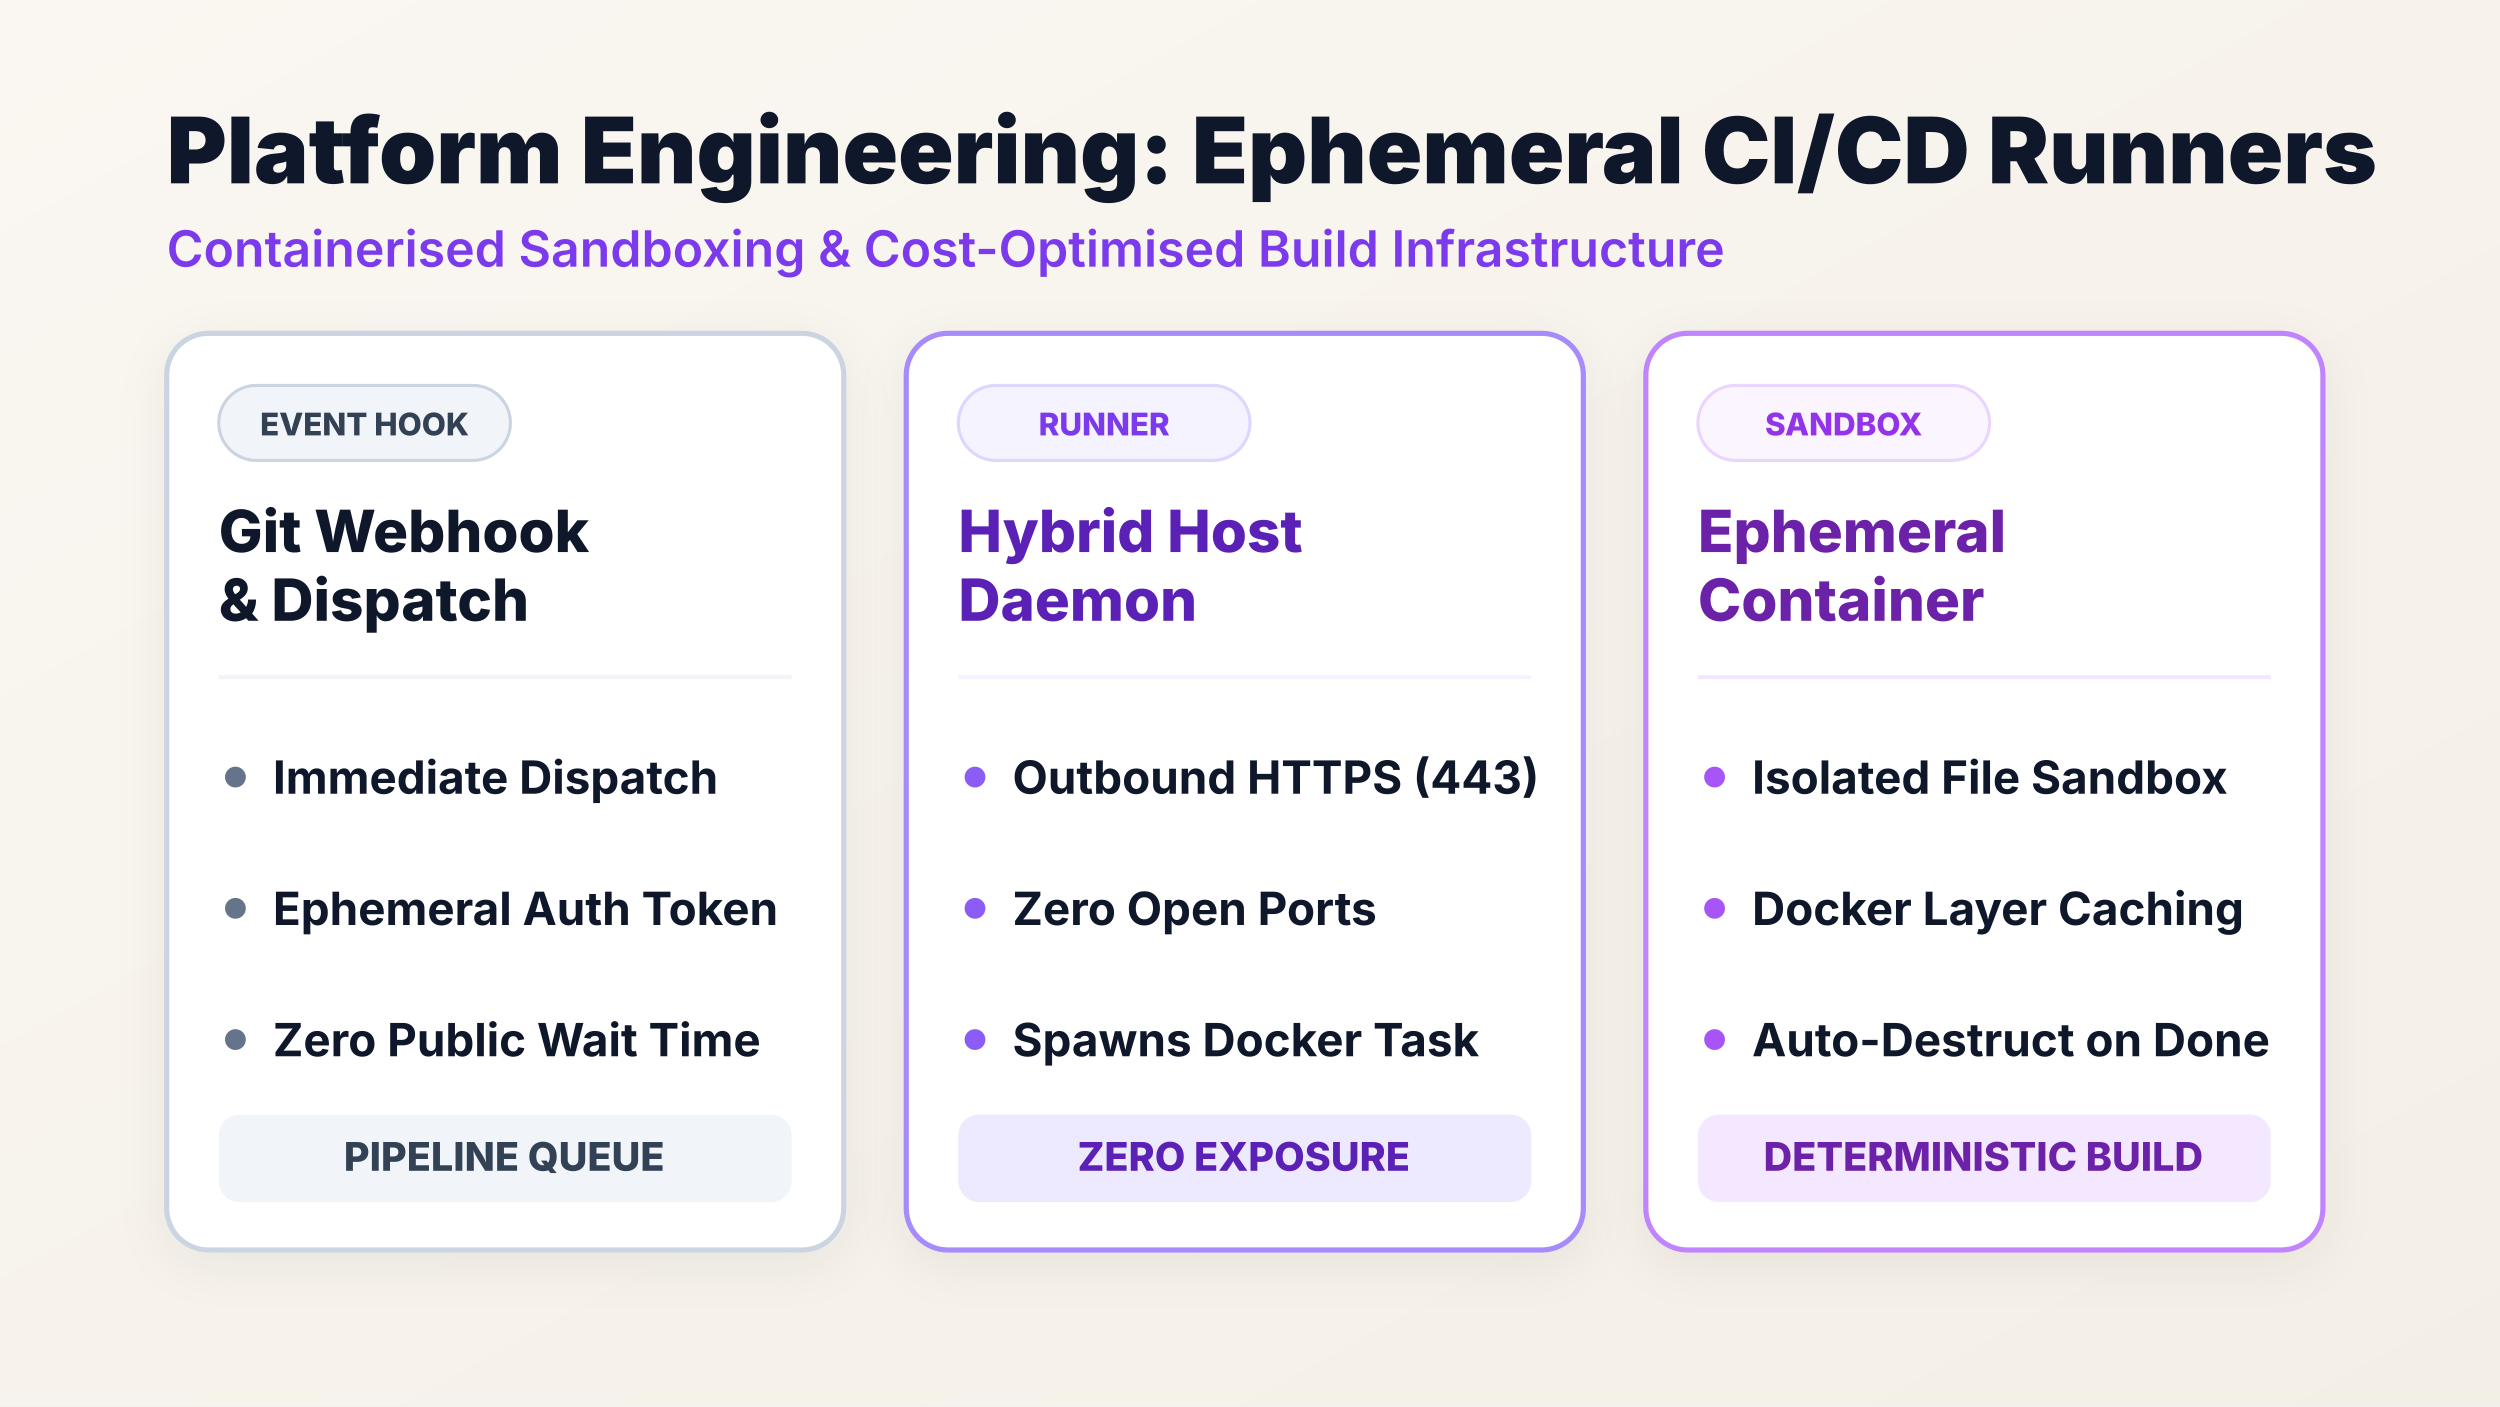
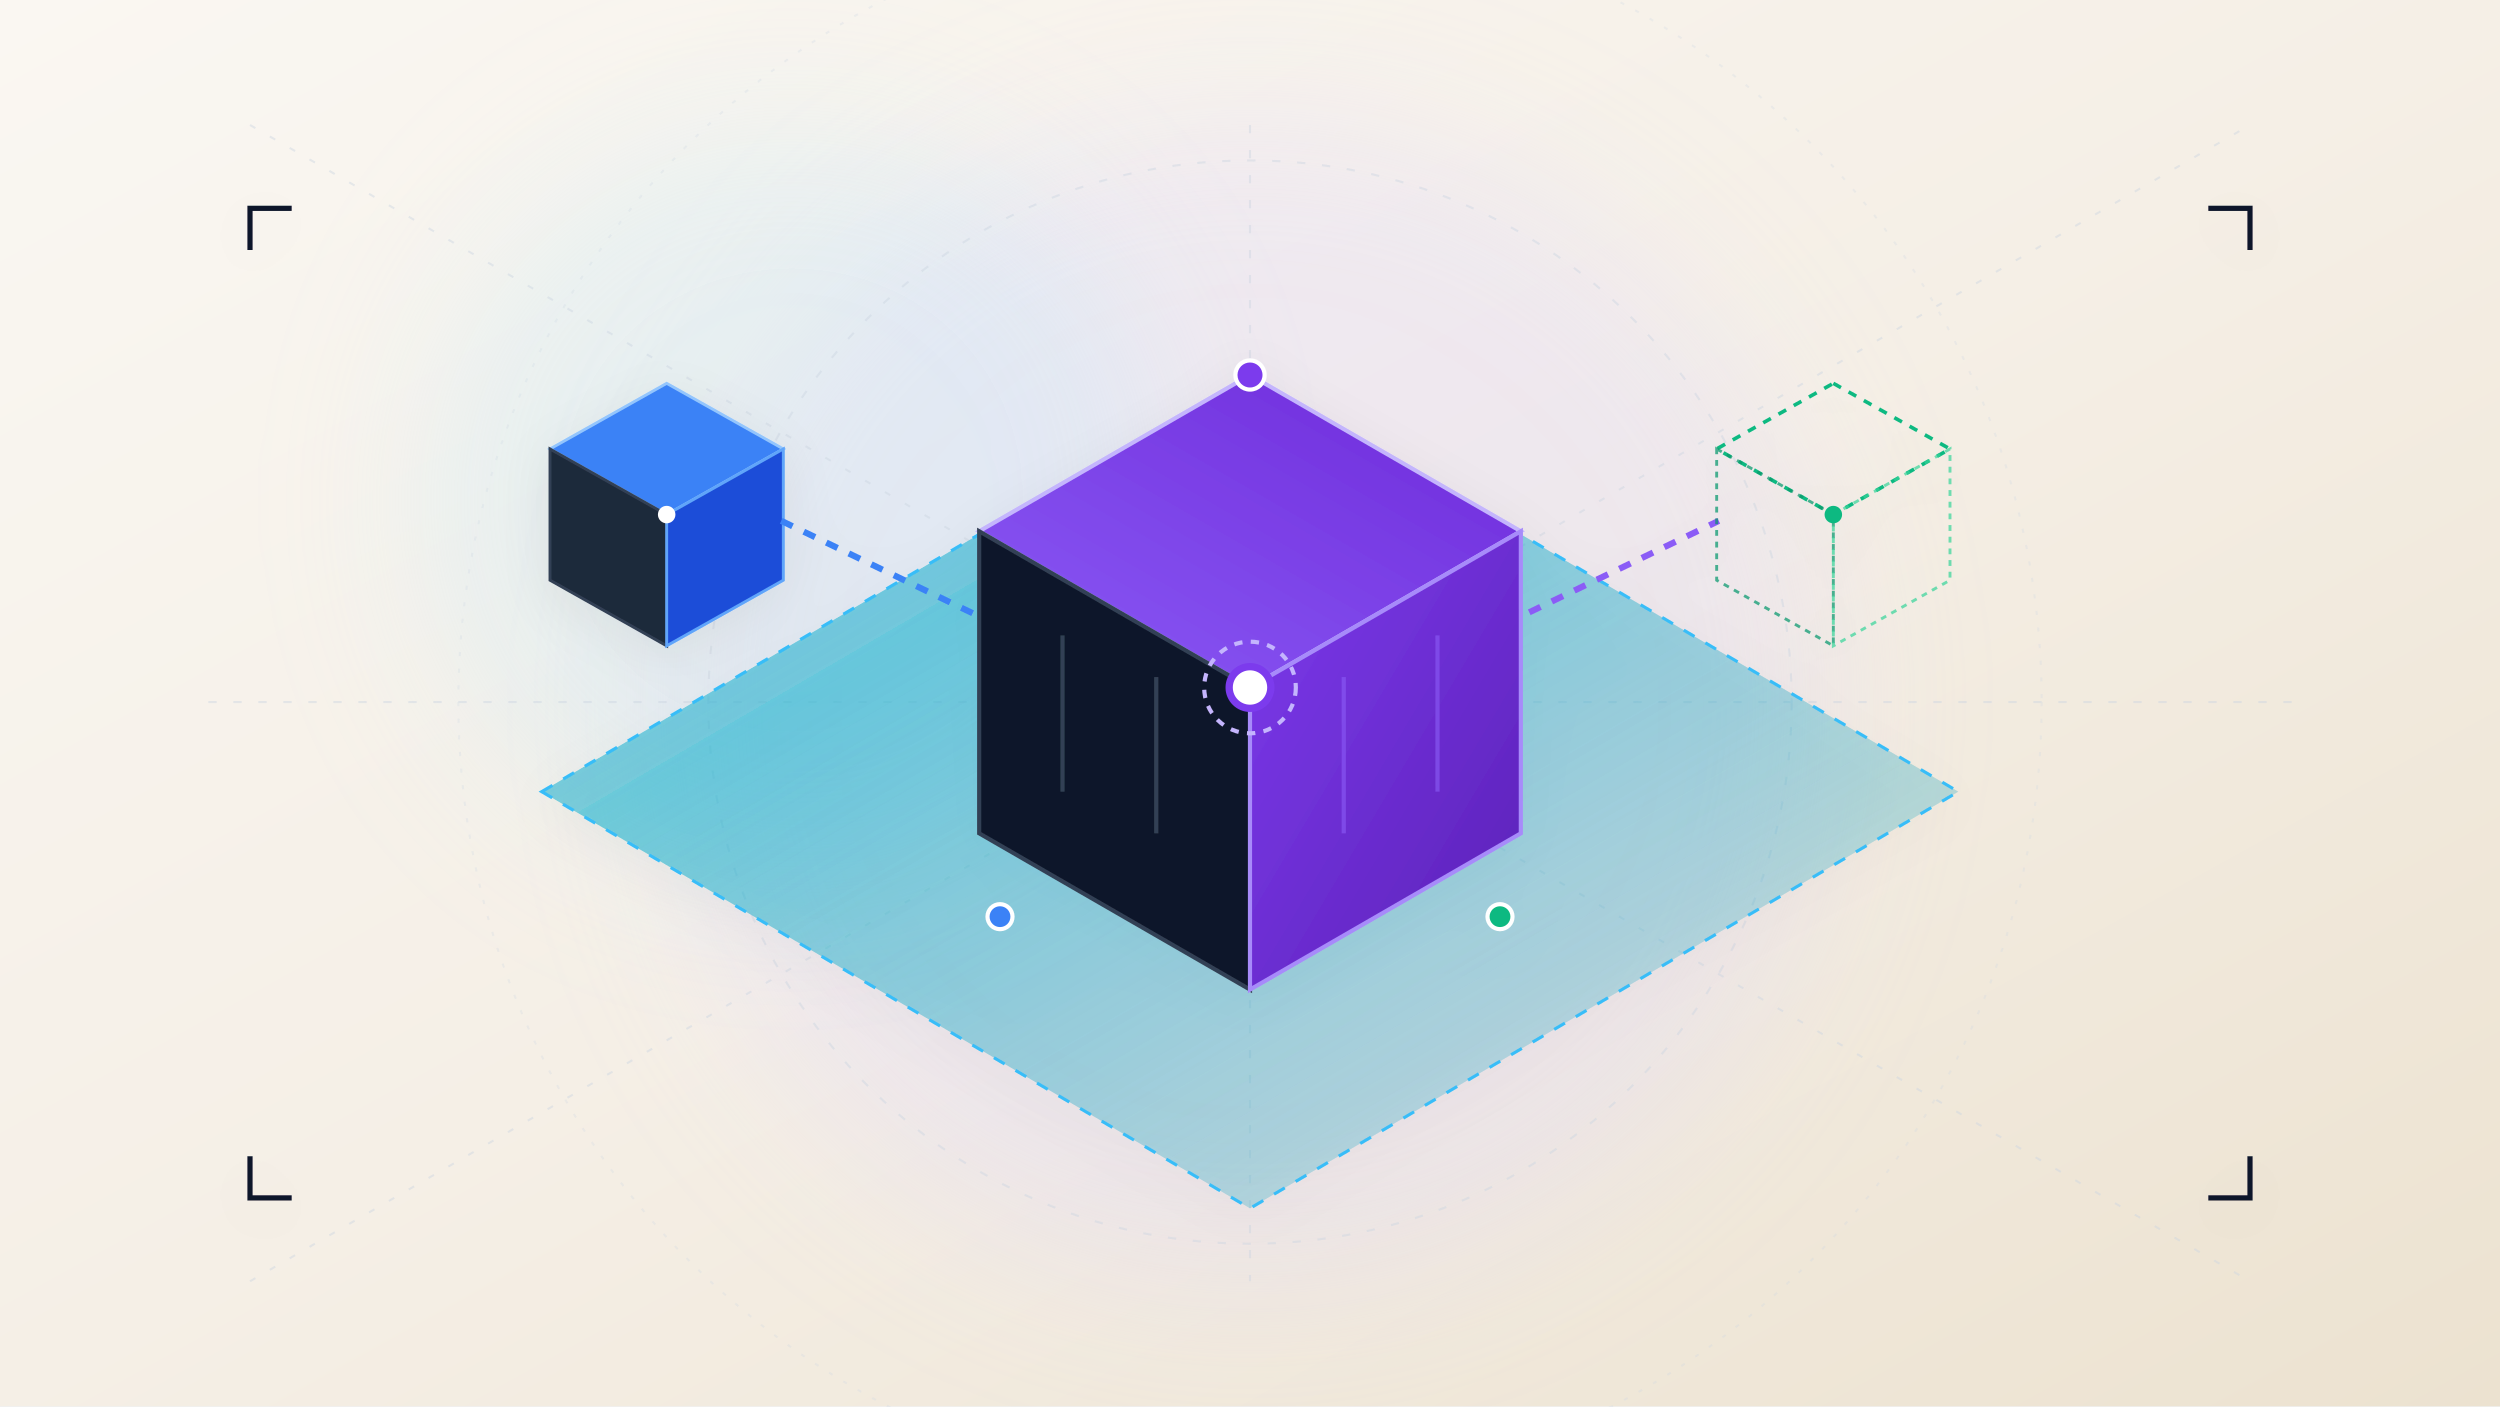
<svg xmlns="http://www.w3.org/2000/svg" viewBox="0 0 1200 675" width="1200" height="675">
  <defs>
-     <linearGradient id="bg-cream4" x1="0%" y1="0%" x2="100%" y2="100%">
+     <linearGradient id="bgGradCicd" x1="0%" y1="0%" x2="100%" y2="100%">
      <stop offset="0%" stop-color="#FAF7F2" />
-       <stop offset="100%" stop-color="#F4EFE6" />
+       <stop offset="50%" stop-color="#F5EFE6" />
+       <stop offset="100%" stop-color="#ECE2D0" />
    </linearGradient>
-     <filter id="cardShadow" x="-10%" y="-10%" width="125%" height="125%">
+     <linearGradient id="purpleTop" x1="0%" y1="100%" x2="100%" y2="0%">
+       <stop offset="0%" stop-color="#8B5CF6" />
+       <stop offset="100%" stop-color="#6D28D9" />
+     </linearGradient>
+     <linearGradient id="purpleRight" x1="0%" y1="0%" x2="100%" y2="100%">
+       <stop offset="0%" stop-color="#7C3AED" />
+       <stop offset="100%" stop-color="#5B21B6" />
+     </linearGradient>
+     <linearGradient id="cyanPlane" x1="0%" y1="0%" x2="100%" y2="100%">
+       <stop offset="0%" stop-color="#06B6D4" stop-opacity="0.7" />
+       <stop offset="100%" stop-color="#0891B2" stop-opacity="0.1" />
+     </linearGradient>
+     <filter id="cicdShadow" x="-20%" y="-20%" width="150%" height="150%">
+       <feDropShadow dx="0" dy="24" stdDeviation="30" flood-color="#0f172a" flood-opacity="0.12" />
      <feDropShadow dx="0" dy="6" stdDeviation="12" flood-color="#0f172a" flood-opacity="0.06" />
    </filter>
+     <filter id="softGlowCicd" x="-30%" y="-30%" width="160%" height="160%">
+       <feGaussianBlur stdDeviation="35" result="blur" />
+     </filter>
  </defs>
-   <rect width="1200" height="675" fill="url(#bg-cream4)" />
-   <g transform="translate(80, 50)">
-     <text x="0" y="38" font-family="system-ui, -apple-system, sans-serif" font-weight="900" font-size="44" fill="#0f172a">Platform Engineering: Ephemeral CI/CD Runners</text>
-     <text x="0" y="78" font-family="system-ui, -apple-system, sans-serif" font-weight="600" font-size="24" fill="#7c3aed">Containerised Sandboxing &amp; Cost-Optimised Build Infrastructure</text>
+   <rect width="1200" height="675" fill="url(#bgGradCicd)" />
+   <circle cx="600" cy="337" r="280" fill="#DDD6FE" opacity="0.3" filter="url(#softGlowCicd)" />
+   <circle cx="380" cy="240" r="180" fill="#BAE6FD" opacity="0.25" filter="url(#softGlowCicd)" />
+   <g opacity="0.45" stroke="#CBD5E1" stroke-width="1">
+     <line x1="120" y1="60" x2="1080" y2="615" stroke-dasharray="3,8" />
+     <line x1="120" y1="615" x2="1080" y2="60" stroke-dasharray="3,8" />
+     <circle cx="600" cy="337" r="260" fill="none" stroke-dasharray="4,8" />
+     <circle cx="600" cy="337" r="380" fill="none" stroke-dasharray="2,6" opacity="0.6" />
+     <line x1="100" y1="337" x2="1100" y2="337" stroke-dasharray="4,8" />
+     <line x1="600" y1="60" x2="600" y2="615" stroke-dasharray="4,8" />
  </g>
-   <g transform="translate(80, 160)">
-     <g transform="translate(0, 0)">
-       <rect x="0" y="0" width="325" height="440" rx="20" fill="#ffffff" stroke="#cbd5e1" stroke-width="2.5" filter="url(#cardShadow)" />
-       <rect x="25" y="25" width="140" height="36" rx="18" fill="#f1f5f9" stroke="#cbd5e1" stroke-width="1.5" />
-       <text x="95" y="49" text-anchor="middle" font-family="system-ui, -apple-system, sans-serif" font-size="15" font-weight="800" fill="#334155">EVENT HOOK</text>
-       <text x="25" y="105" font-family="system-ui, -apple-system, sans-serif" font-weight="800" font-size="28" fill="#0f172a">Git Webhook</text>
-       <text x="25" y="138" font-family="system-ui, -apple-system, sans-serif" font-weight="800" font-size="28" fill="#0f172a">&amp; Dispatch</text>
-       <line x1="25" y1="165" x2="300" y2="165" stroke="#f1f5f9" stroke-width="2" />
-       <g transform="translate(25, 205)">
-         <circle cx="8" cy="8" r="5" fill="#64748b" />
-         <text x="26" y="16" font-family="system-ui, -apple-system, sans-serif" font-size="22" font-weight="700" fill="#0f172a">Immediate Dispatch</text>
-       </g>
-       <g transform="translate(25, 268)">
-         <circle cx="8" cy="8" r="5" fill="#64748b" />
-         <text x="26" y="16" font-family="system-ui, -apple-system, sans-serif" font-size="22" font-weight="700" fill="#0f172a">Ephemeral Auth Token</text>
-       </g>
-       <g transform="translate(25, 331)">
-         <circle cx="8" cy="8" r="5" fill="#64748b" />
-         <text x="26" y="16" font-family="system-ui, -apple-system, sans-serif" font-size="22" font-weight="700" fill="#0f172a">Zero Public Wait Time</text>
-       </g>
-       <rect x="25" y="375" width="275" height="42" rx="10" fill="#f1f5f9" />
-       <text x="162" y="402" text-anchor="middle" font-family="system-ui, -apple-system, sans-serif" font-weight="800" font-size="19" fill="#334155">PIPELINE QUEUE</text>
+   <g filter="url(#cicdShadow)">
+     <polygon points="260,380 600,180 940,380 600,580" fill="url(#cyanPlane)" stroke="#38BDF8" stroke-width="1.5" stroke-dasharray="6,6" />
+     <g transform="translate(320, 240) scale(0.7)">
+       <polygon points="0,-80 80,-35 0,10 -80,-35" fill="#3B82F6" stroke="#93C5FD" stroke-width="2" />
+       <polygon points="-80,-35 0,10 0,100 -80,55" fill="#1E293B" stroke="#334155" stroke-width="2" />
+       <polygon points="0,10 80,-35 80,55 0,100" fill="#1D4ED8" stroke="#60A5FA" stroke-width="2" />
+       <circle cx="0" cy="10" r="6" fill="#FFFFFF" />
    </g>
-     <g transform="translate(355, 0)">
-       <rect x="0" y="0" width="325" height="440" rx="20" fill="#ffffff" stroke="#a78bfa" stroke-width="2.5" filter="url(#cardShadow)" />
-       <rect x="25" y="25" width="140" height="36" rx="18" fill="#f5f3ff" stroke="#ddd6fe" stroke-width="1.5" />
-       <text x="95" y="49" text-anchor="middle" font-family="system-ui, -apple-system, sans-serif" font-size="15" font-weight="800" fill="#7c3aed">RUNNER</text>
-       <text x="25" y="105" font-family="system-ui, -apple-system, sans-serif" font-weight="800" font-size="28" fill="#5b21b6">Hybrid Host</text>
-       <text x="25" y="138" font-family="system-ui, -apple-system, sans-serif" font-weight="800" font-size="28" fill="#5b21b6">Daemon</text>
-       <line x1="25" y1="165" x2="300" y2="165" stroke="#f5f3ff" stroke-width="2" />
-       <g transform="translate(25, 205)">
-         <circle cx="8" cy="8" r="5" fill="#8b5cf6" />
-         <text x="26" y="16" font-family="system-ui, -apple-system, sans-serif" font-size="22" font-weight="700" fill="#0f172a">Outbound HTTPS (443)</text>
-       </g>
-       <g transform="translate(25, 268)">
-         <circle cx="8" cy="8" r="5" fill="#8b5cf6" />
-         <text x="26" y="16" font-family="system-ui, -apple-system, sans-serif" font-size="22" font-weight="700" fill="#0f172a">Zero Open Ports</text>
-       </g>
-       <g transform="translate(25, 331)">
-         <circle cx="8" cy="8" r="5" fill="#8b5cf6" />
-         <text x="26" y="16" font-family="system-ui, -apple-system, sans-serif" font-size="22" font-weight="700" fill="#0f172a">Spawns Docker Task</text>
-       </g>
-       <rect x="25" y="375" width="275" height="42" rx="10" fill="#ede9fe" />
-       <text x="162" y="402" text-anchor="middle" font-family="system-ui, -apple-system, sans-serif" font-weight="800" font-size="19" fill="#5b21b6">ZERO EXPOSURE</text>
+     <line x1="375" y1="250" x2="520" y2="320" stroke="#3B82F6" stroke-width="3" stroke-dasharray="6,6" />
+     <line x1="680" y1="320" x2="825" y2="250" stroke="#8B5CF6" stroke-width="3" stroke-dasharray="6,6" />
+     <g transform="translate(600, 320)">
+       <polygon points="0,-140 130,-65 0,10 -130,-65" fill="url(#purpleTop)" stroke="#C4B5FD" stroke-width="2" />
+       <polygon points="-130,-65 0,10 0,155 -130,80" fill="#0F172A" stroke="#334155" stroke-width="2" />
+       <polygon points="0,10 130,-65 130,80 0,155" fill="url(#purpleRight)" stroke="#A78BFA" stroke-width="2" />
+       <line x1="-90" y1="-15" x2="-90" y2="60" stroke="#334155" stroke-width="2" />
+       <line x1="-45" y1="5" x2="-45" y2="80" stroke="#334155" stroke-width="2" />
+       <line x1="45" y1="5" x2="45" y2="80" stroke="#8B5CF6" stroke-width="2" opacity="0.6" />
+       <line x1="90" y1="-15" x2="90" y2="60" stroke="#8B5CF6" stroke-width="2" opacity="0.6" />
+       <circle cx="0" cy="10" r="10" fill="#FFFFFF" stroke="#7C3AED" stroke-width="3.5" />
+       <circle cx="0" cy="10" r="22" fill="none" stroke="#C4B5FD" stroke-width="2" stroke-dasharray="4,4" />
    </g>
-     <g transform="translate(710, 0)">
-       <rect x="0" y="0" width="325" height="440" rx="20" fill="#ffffff" stroke="#c084fc" stroke-width="2.5" filter="url(#cardShadow)" />
-       <rect x="25" y="25" width="140" height="36" rx="18" fill="#faf5ff" stroke="#e9d5ff" stroke-width="1.5" />
-       <text x="95" y="49" text-anchor="middle" font-family="system-ui, -apple-system, sans-serif" font-size="15" font-weight="800" fill="#9333ea">SANDBOX</text>
-       <text x="25" y="105" font-family="system-ui, -apple-system, sans-serif" font-weight="800" font-size="28" fill="#6b21a8">Ephemeral</text>
-       <text x="25" y="138" font-family="system-ui, -apple-system, sans-serif" font-weight="800" font-size="28" fill="#6b21a8">Container</text>
-       <line x1="25" y1="165" x2="300" y2="165" stroke="#f3e8ff" stroke-width="2" />
-       <g transform="translate(25, 205)">
-         <circle cx="8" cy="8" r="5" fill="#a855f7" />
-         <text x="26" y="16" font-family="system-ui, -apple-system, sans-serif" font-size="22" font-weight="700" fill="#0f172a">Isolated File Sandbox</text>
-       </g>
-       <g transform="translate(25, 268)">
-         <circle cx="8" cy="8" r="5" fill="#a855f7" />
-         <text x="26" y="16" font-family="system-ui, -apple-system, sans-serif" font-size="22" font-weight="700" fill="#0f172a">Docker Layer Caching</text>
-       </g>
-       <g transform="translate(25, 331)">
-         <circle cx="8" cy="8" r="5" fill="#a855f7" />
-         <text x="26" y="16" font-family="system-ui, -apple-system, sans-serif" font-size="22" font-weight="700" fill="#0f172a">Auto-Destruct on Done</text>
-       </g>
-       <rect x="25" y="375" width="275" height="42" rx="10" fill="#f3e8ff" />
-       <text x="162" y="402" text-anchor="middle" font-family="system-ui, -apple-system, sans-serif" font-weight="800" font-size="19" fill="#6b21a8">DETERMINISTIC BUILD</text>
+     <g transform="translate(880, 240) scale(0.7)">
+       <polygon points="0,-80 80,-35 0,10 -80,-35" fill="none" stroke="#10B981" stroke-width="2.5" stroke-dasharray="6,6" />
+       <polygon points="-80,-35 0,10 0,100 -80,55" fill="none" stroke="#059669" stroke-width="2" stroke-dasharray="4,4" opacity="0.7" />
+       <polygon points="0,10 80,-35 80,55 0,100" fill="none" stroke="#34D399" stroke-width="2" stroke-dasharray="4,4" opacity="0.7" />
+       <circle cx="0" cy="10" r="6" fill="#10B981" />
+     </g>
+     <circle cx="480" cy="440" r="6" fill="#3B82F6" stroke="#FFFFFF" stroke-width="2" />
+     <circle cx="720" cy="440" r="6" fill="#10B981" stroke="#FFFFFF" stroke-width="2" />
+     <circle cx="600" cy="180" r="7" fill="#7C3AED" stroke="#FFFFFF" stroke-width="2" />
+     <g stroke="#0F172A" stroke-width="2.5" fill="none">
+       <path d="M 140 100 L 120 100 L 120 120" />
+       <path d="M 1060 100 L 1080 100 L 1080 120" />
+       <path d="M 140 575 L 120 575 L 120 555" />
+       <path d="M 1060 575 L 1080 575 L 1080 555" />
    </g>
  </g>
</svg>
